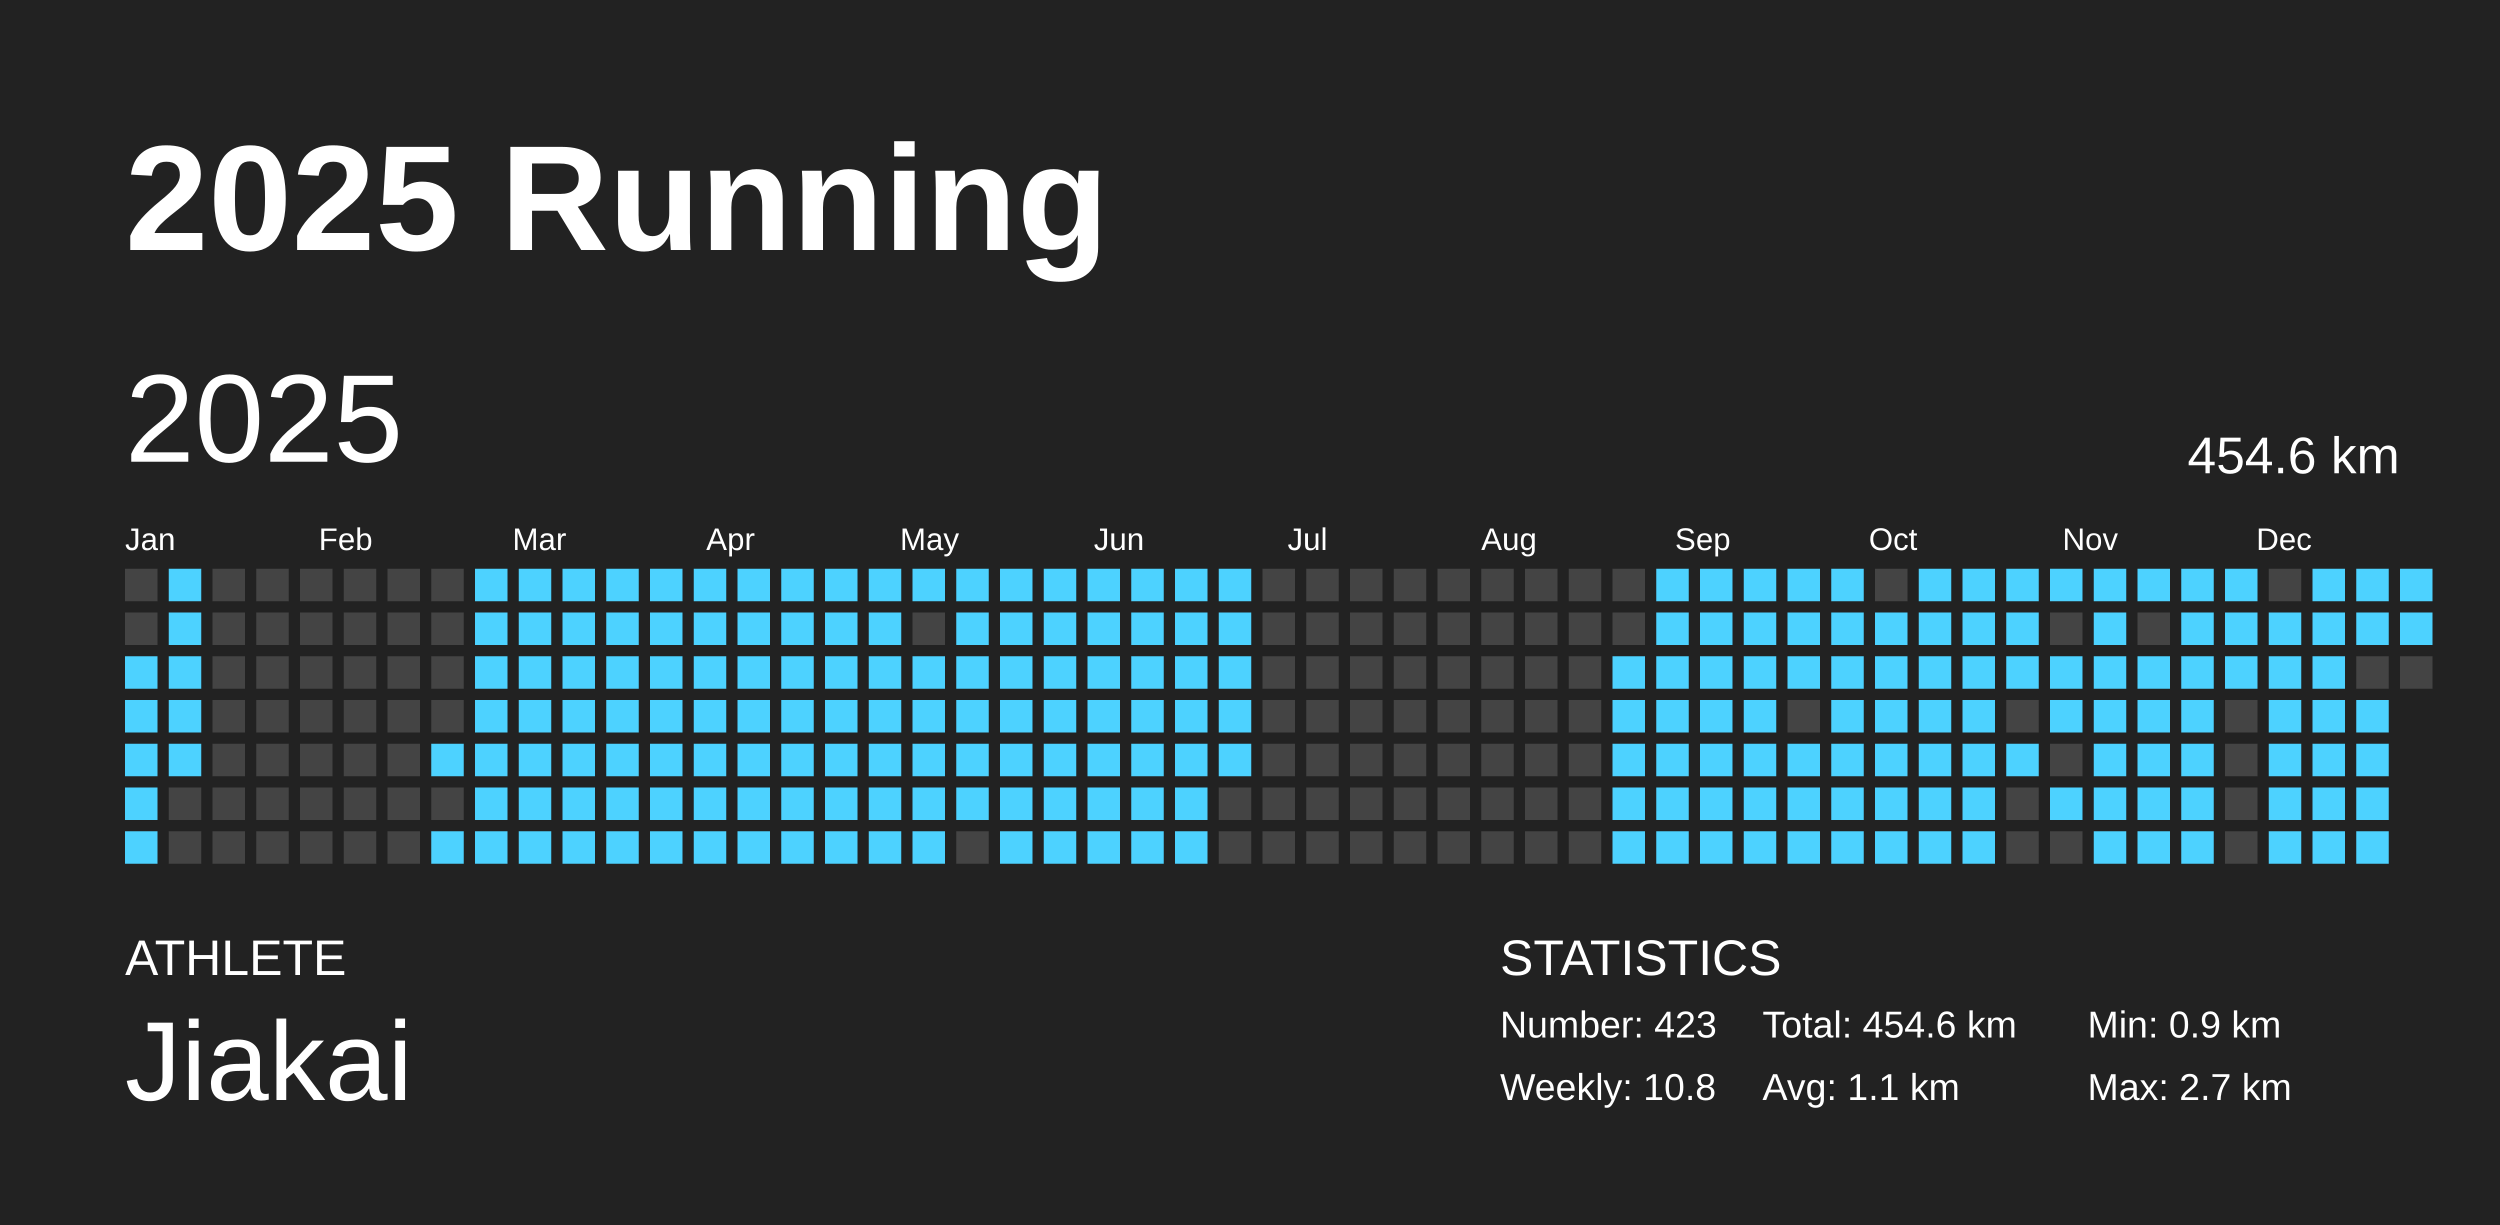
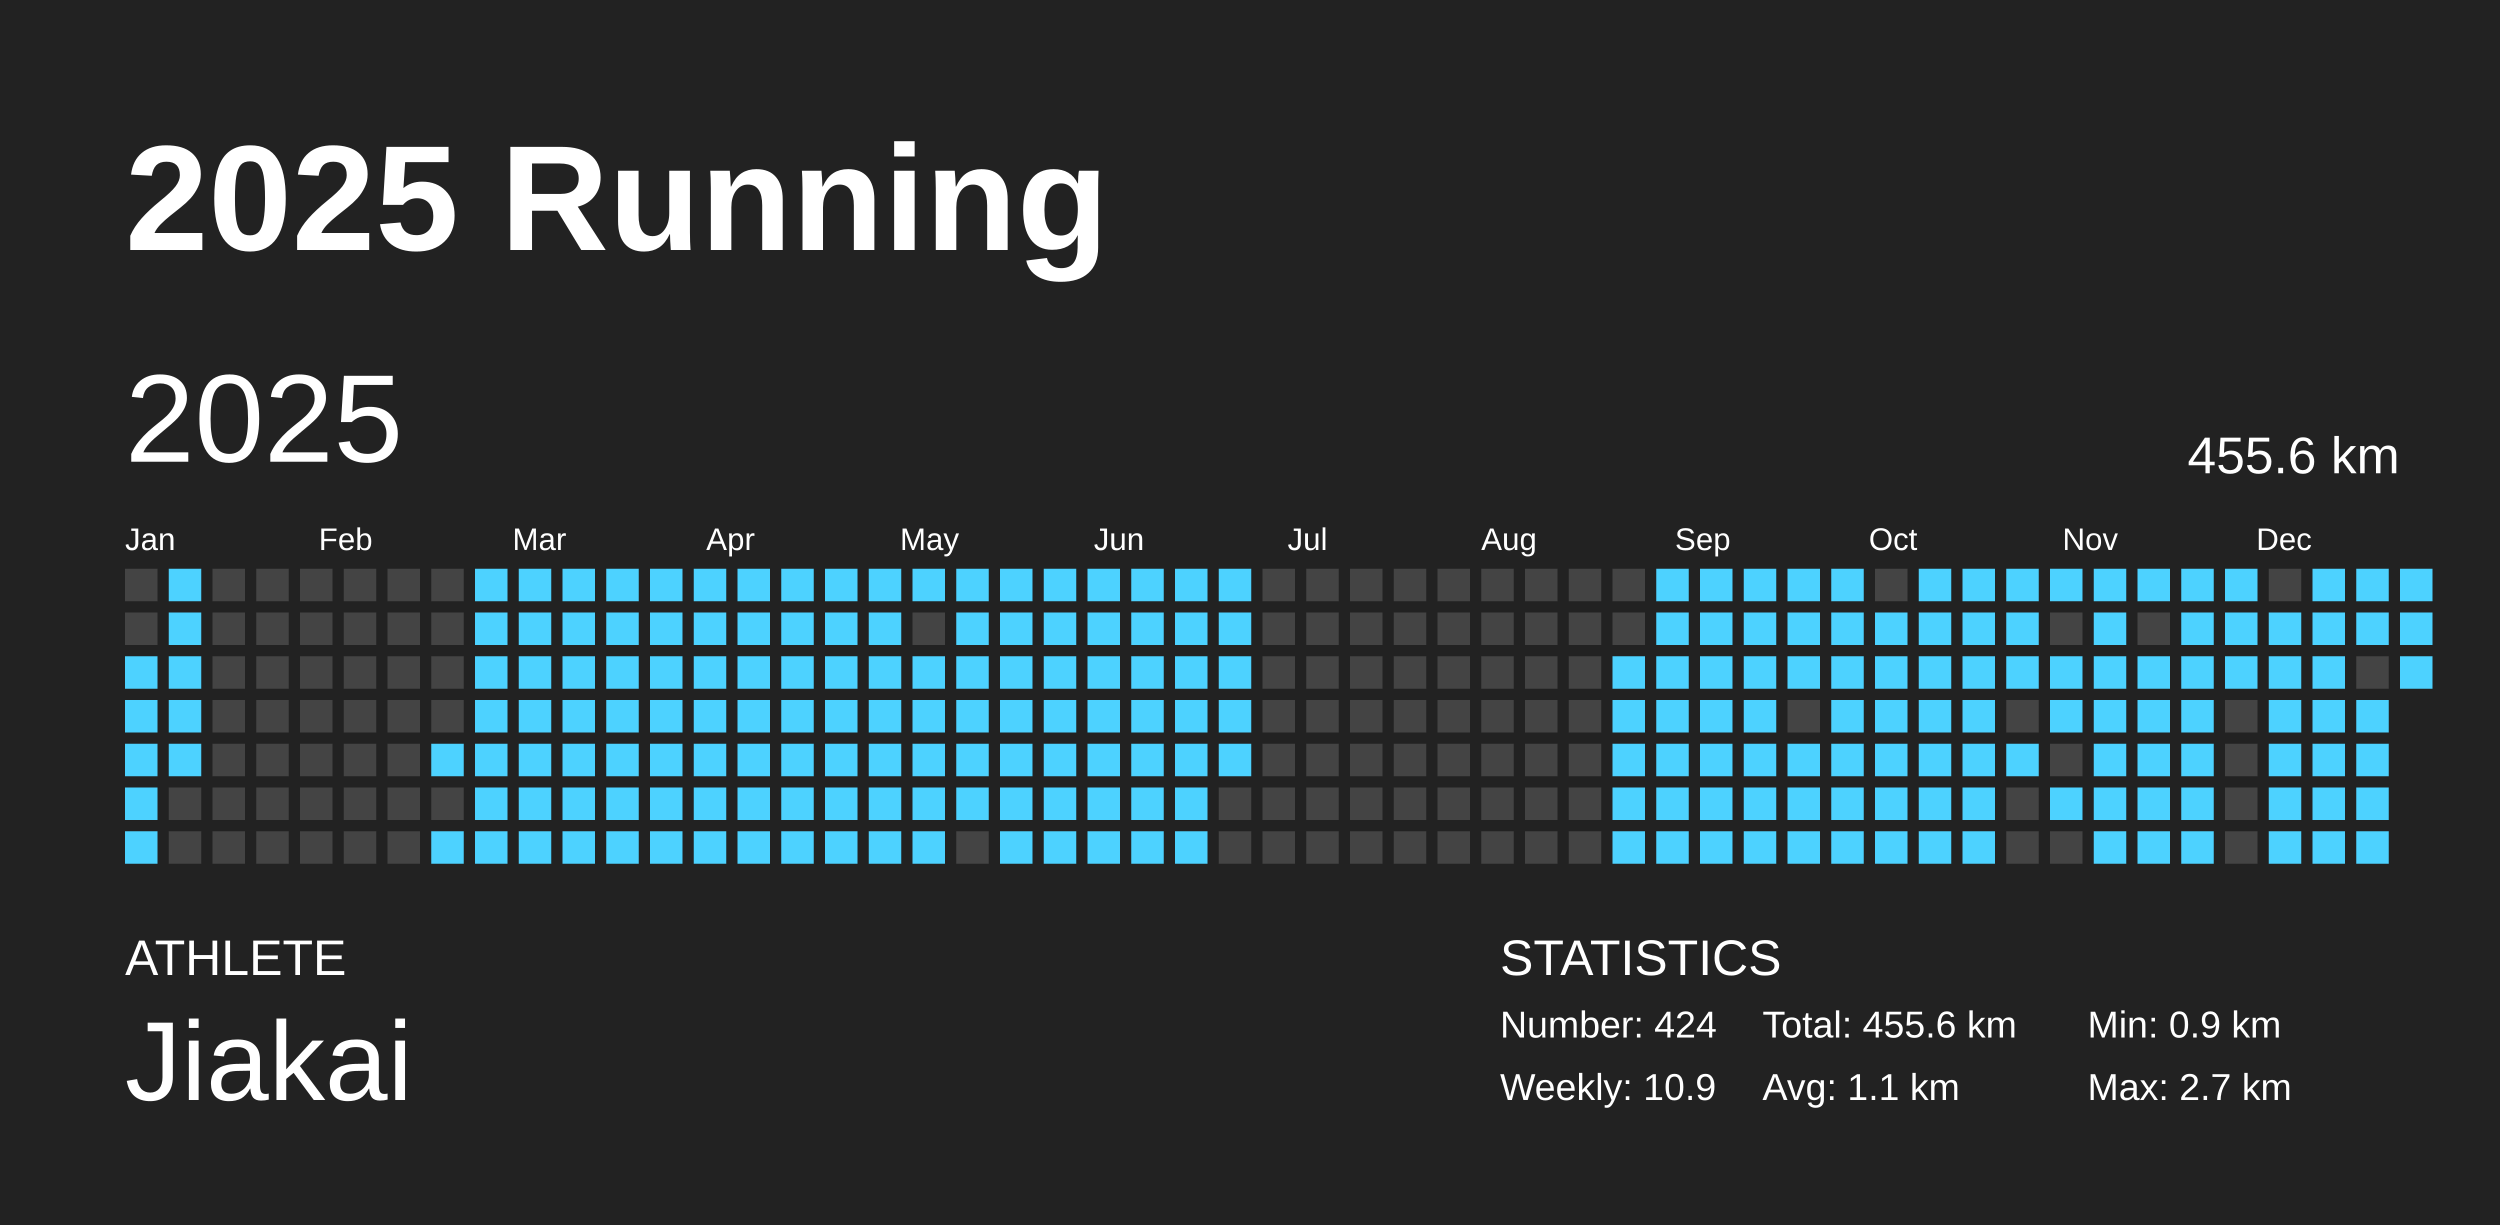
<svg xmlns="http://www.w3.org/2000/svg" baseProfile="full" height="98mm" version="1.1" viewBox="0,0,200,98" width="200mm">
  <defs />
  <rect fill="#222222" height="98" width="200" x="0" y="0" />
  <text fill="#FFFFFF" style="font-size:12px; font-family:Arial; font-weight:bold;" x="10" y="20">2025 Running</text>
  <text fill="#FFFFFF" style="font-size:4px; font-family:Arial" x="10" y="78">ATHLETE</text>
  <text fill="#FFFFFF" style="font-size:9px; font-family:Arial" x="10" y="88">Jiakai</text>
  <text fill="#FFFFFF" style="font-size:4px; font-family:Arial" x="120" y="78">STATISTICS</text>
-   <text fill="#FFFFFF" style="font-size:3px; font-family:Arial" x="120" y="83">Number: 423</text>
-   <text fill="#FFFFFF" style="font-size:3px; font-family:Arial" x="120" y="88">Weekly: 10.8</text>
-   <text fill="#FFFFFF" style="font-size:3px; font-family:Arial" x="141" y="83">Total: 454.6 km</text>
+   <text fill="#FFFFFF" style="font-size:3px; font-family:Arial" x="120" y="83">Number: 424</text>
+   <text fill="#FFFFFF" style="font-size:3px; font-family:Arial" x="120" y="88">Weekly: 10.9</text>
+   <text fill="#FFFFFF" style="font-size:3px; font-family:Arial" x="141" y="83">Total: 455.6 km</text>
  <text fill="#FFFFFF" style="font-size:3px; font-family:Arial" x="141" y="88">Avg: 1.1 km</text>
  <text fill="#FFFFFF" style="font-size:3px; font-family:Arial" x="167" y="83">Min: 0.9 km</text>
  <text fill="#FFFFFF" style="font-size:3px; font-family:Arial" x="167" y="88">Max: 2.7 km</text>
  <text dominant-baseline="hanging" fill="#FFFFFF" style="font-size:10.0px; font-family:Arial;" x="10" y="30">2025</text>
-   <text dominant-baseline="hanging" fill="#FFFFFF" style="font-size:4.125px; font-family:Arial;" x="175" y="35">454.6 km</text>
+   <text dominant-baseline="hanging" fill="#FFFFFF" style="font-size:4.125px; font-family:Arial;" x="175" y="35">455.6 km</text>
  <text fill="#FFFFFF" style="font-size:2.5px; font-family:Arial" x="10.0" y="44">Jan</text>
  <text fill="#FFFFFF" style="font-size:2.5px; font-family:Arial" x="25.5" y="44">Feb</text>
  <text fill="#FFFFFF" style="font-size:2.5px; font-family:Arial" x="41.0" y="44">Mar</text>
  <text fill="#FFFFFF" style="font-size:2.5px; font-family:Arial" x="56.5" y="44">Apr</text>
  <text fill="#FFFFFF" style="font-size:2.5px; font-family:Arial" x="72.0" y="44">May</text>
  <text fill="#FFFFFF" style="font-size:2.5px; font-family:Arial" x="87.5" y="44">Jun</text>
  <text fill="#FFFFFF" style="font-size:2.5px; font-family:Arial" x="103.0" y="44">Jul</text>
  <text fill="#FFFFFF" style="font-size:2.5px; font-family:Arial" x="118.5" y="44">Aug</text>
  <text fill="#FFFFFF" style="font-size:2.5px; font-family:Arial" x="134.0" y="44">Sep</text>
  <text fill="#FFFFFF" style="font-size:2.5px; font-family:Arial" x="149.5" y="44">Oct</text>
  <text fill="#FFFFFF" style="font-size:2.5px; font-family:Arial" x="165.0" y="44">Nov</text>
  <text fill="#FFFFFF" style="font-size:2.5px; font-family:Arial" x="180.5" y="44">Dec</text>
  <rect fill="#444444" height="2.6" width="2.6" x="10.0" y="45.5" />
  <rect fill="#444444" height="2.6" width="2.6" x="10.0" y="49.0" />
  <rect fill="#4dd2ff" height="2.6" width="2.6" x="10.0" y="52.5" />
  <rect fill="#4dd2ff" height="2.6" width="2.6" x="10.0" y="56.0" />
  <rect fill="#4dd2ff" height="2.6" width="2.6" x="10.0" y="59.5" />
  <rect fill="#4dd2ff" height="2.6" width="2.6" x="10.0" y="63.0" />
  <rect fill="#4dd2ff" height="2.6" width="2.6" x="10.0" y="66.5" />
  <rect fill="#4dd2ff" height="2.6" width="2.6" x="13.5" y="45.5" />
  <rect fill="#4dd2ff" height="2.6" width="2.6" x="13.5" y="49.0" />
  <rect fill="#4dd2ff" height="2.6" width="2.6" x="13.5" y="52.5" />
  <rect fill="#4dd2ff" height="2.6" width="2.6" x="13.5" y="56.0" />
  <rect fill="#4dd2ff" height="2.6" width="2.6" x="13.5" y="59.5" />
  <rect fill="#444444" height="2.6" width="2.6" x="13.5" y="63.0" />
  <rect fill="#444444" height="2.6" width="2.6" x="13.5" y="66.5" />
  <rect fill="#444444" height="2.6" width="2.6" x="17.0" y="45.5" />
  <rect fill="#444444" height="2.6" width="2.6" x="17.0" y="49.0" />
  <rect fill="#444444" height="2.6" width="2.6" x="17.0" y="52.5" />
  <rect fill="#444444" height="2.6" width="2.6" x="17.0" y="56.0" />
  <rect fill="#444444" height="2.6" width="2.6" x="17.0" y="59.5" />
  <rect fill="#444444" height="2.6" width="2.6" x="17.0" y="63.0" />
  <rect fill="#444444" height="2.6" width="2.6" x="17.0" y="66.5" />
  <rect fill="#444444" height="2.6" width="2.6" x="20.5" y="45.5" />
  <rect fill="#444444" height="2.6" width="2.6" x="20.5" y="49.0" />
  <rect fill="#444444" height="2.6" width="2.6" x="20.5" y="52.5" />
  <rect fill="#444444" height="2.6" width="2.6" x="20.5" y="56.0" />
  <rect fill="#444444" height="2.6" width="2.6" x="20.5" y="59.5" />
  <rect fill="#444444" height="2.6" width="2.6" x="20.5" y="63.0" />
  <rect fill="#444444" height="2.6" width="2.6" x="20.5" y="66.5" />
  <rect fill="#444444" height="2.6" width="2.6" x="24.0" y="45.5" />
  <rect fill="#444444" height="2.6" width="2.6" x="24.0" y="49.0" />
  <rect fill="#444444" height="2.6" width="2.6" x="24.0" y="52.5" />
  <rect fill="#444444" height="2.6" width="2.6" x="24.0" y="56.0" />
  <rect fill="#444444" height="2.6" width="2.6" x="24.0" y="59.5" />
  <rect fill="#444444" height="2.6" width="2.6" x="24.0" y="63.0" />
  <rect fill="#444444" height="2.6" width="2.6" x="24.0" y="66.5" />
  <rect fill="#444444" height="2.6" width="2.6" x="27.5" y="45.5" />
  <rect fill="#444444" height="2.6" width="2.6" x="27.5" y="49.0" />
  <rect fill="#444444" height="2.6" width="2.6" x="27.5" y="52.5" />
  <rect fill="#444444" height="2.6" width="2.6" x="27.5" y="56.0" />
  <rect fill="#444444" height="2.6" width="2.6" x="27.5" y="59.5" />
  <rect fill="#444444" height="2.6" width="2.6" x="27.5" y="63.0" />
  <rect fill="#444444" height="2.6" width="2.6" x="27.5" y="66.5" />
  <rect fill="#444444" height="2.6" width="2.6" x="31.0" y="45.5" />
  <rect fill="#444444" height="2.6" width="2.6" x="31.0" y="49.0" />
  <rect fill="#444444" height="2.6" width="2.6" x="31.0" y="52.5" />
  <rect fill="#444444" height="2.6" width="2.6" x="31.0" y="56.0" />
  <rect fill="#444444" height="2.6" width="2.6" x="31.0" y="59.5" />
  <rect fill="#444444" height="2.6" width="2.6" x="31.0" y="63.0" />
  <rect fill="#444444" height="2.6" width="2.6" x="31.0" y="66.5" />
  <rect fill="#444444" height="2.6" width="2.6" x="34.5" y="45.5" />
  <rect fill="#444444" height="2.6" width="2.6" x="34.5" y="49.0" />
  <rect fill="#444444" height="2.6" width="2.6" x="34.5" y="52.5" />
  <rect fill="#444444" height="2.6" width="2.6" x="34.5" y="56.0" />
  <rect fill="#4dd2ff" height="2.6" width="2.6" x="34.5" y="59.5" />
  <rect fill="#444444" height="2.6" width="2.6" x="34.5" y="63.0" />
  <rect fill="#4dd2ff" height="2.6" width="2.6" x="34.5" y="66.5" />
  <rect fill="#4dd2ff" height="2.6" width="2.6" x="38.0" y="45.5" />
  <rect fill="#4dd2ff" height="2.6" width="2.6" x="38.0" y="49.0" />
  <rect fill="#4dd2ff" height="2.6" width="2.6" x="38.0" y="52.5" />
  <rect fill="#4dd2ff" height="2.6" width="2.6" x="38.0" y="56.0" />
  <rect fill="#4dd2ff" height="2.6" width="2.6" x="38.0" y="59.5" />
  <rect fill="#4dd2ff" height="2.6" width="2.6" x="38.0" y="63.0" />
  <rect fill="#4dd2ff" height="2.6" width="2.6" x="38.0" y="66.5" />
  <rect fill="#4dd2ff" height="2.6" width="2.6" x="41.5" y="45.5" />
  <rect fill="#4dd2ff" height="2.6" width="2.6" x="41.5" y="49.0" />
  <rect fill="#4dd2ff" height="2.6" width="2.6" x="41.5" y="52.5" />
  <rect fill="#4dd2ff" height="2.6" width="2.6" x="41.5" y="56.0" />
  <rect fill="#4dd2ff" height="2.6" width="2.6" x="41.5" y="59.5" />
  <rect fill="#4dd2ff" height="2.6" width="2.6" x="41.5" y="63.0" />
  <rect fill="#4dd2ff" height="2.6" width="2.6" x="41.5" y="66.5" />
  <rect fill="#4dd2ff" height="2.6" width="2.6" x="45.0" y="45.5" />
  <rect fill="#4dd2ff" height="2.6" width="2.6" x="45.0" y="49.0" />
  <rect fill="#4dd2ff" height="2.6" width="2.6" x="45.0" y="52.5" />
  <rect fill="#4dd2ff" height="2.6" width="2.6" x="45.0" y="56.0" />
  <rect fill="#4dd2ff" height="2.6" width="2.6" x="45.0" y="59.5" />
  <rect fill="#4dd2ff" height="2.6" width="2.6" x="45.0" y="63.0" />
  <rect fill="#4dd2ff" height="2.6" width="2.6" x="45.0" y="66.5" />
  <rect fill="#4dd2ff" height="2.6" width="2.6" x="48.5" y="45.5" />
  <rect fill="#4dd2ff" height="2.6" width="2.6" x="48.5" y="49.0" />
  <rect fill="#4dd2ff" height="2.6" width="2.6" x="48.5" y="52.5" />
  <rect fill="#4dd2ff" height="2.6" width="2.6" x="48.5" y="56.0" />
  <rect fill="#4dd2ff" height="2.6" width="2.6" x="48.5" y="59.5" />
  <rect fill="#4dd2ff" height="2.6" width="2.6" x="48.5" y="63.0" />
  <rect fill="#4dd2ff" height="2.6" width="2.6" x="48.5" y="66.5" />
  <rect fill="#4dd2ff" height="2.6" width="2.6" x="52.0" y="45.5" />
  <rect fill="#4dd2ff" height="2.6" width="2.6" x="52.0" y="49.0" />
  <rect fill="#4dd2ff" height="2.6" width="2.6" x="52.0" y="52.5" />
  <rect fill="#4dd2ff" height="2.6" width="2.6" x="52.0" y="56.0" />
  <rect fill="#4dd2ff" height="2.6" width="2.6" x="52.0" y="59.5" />
  <rect fill="#4dd2ff" height="2.6" width="2.6" x="52.0" y="63.0" />
  <rect fill="#4dd2ff" height="2.6" width="2.6" x="52.0" y="66.5" />
  <rect fill="#4dd2ff" height="2.6" width="2.6" x="55.5" y="45.5" />
  <rect fill="#4dd2ff" height="2.6" width="2.6" x="55.5" y="49.0" />
  <rect fill="#4dd2ff" height="2.6" width="2.6" x="55.5" y="52.5" />
  <rect fill="#4dd2ff" height="2.6" width="2.6" x="55.5" y="56.0" />
  <rect fill="#4dd2ff" height="2.6" width="2.6" x="55.5" y="59.5" />
  <rect fill="#4dd2ff" height="2.6" width="2.6" x="55.5" y="63.0" />
  <rect fill="#4dd2ff" height="2.6" width="2.6" x="55.5" y="66.5" />
  <rect fill="#4dd2ff" height="2.6" width="2.6" x="59.0" y="45.5" />
  <rect fill="#4dd2ff" height="2.6" width="2.6" x="59.0" y="49.0" />
  <rect fill="#4dd2ff" height="2.6" width="2.6" x="59.0" y="52.5" />
  <rect fill="#4dd2ff" height="2.6" width="2.6" x="59.0" y="56.0" />
  <rect fill="#4dd2ff" height="2.6" width="2.6" x="59.0" y="59.5" />
  <rect fill="#4dd2ff" height="2.6" width="2.6" x="59.0" y="63.0" />
  <rect fill="#4dd2ff" height="2.6" width="2.6" x="59.0" y="66.5" />
  <rect fill="#4dd2ff" height="2.6" width="2.6" x="62.5" y="45.5" />
  <rect fill="#4dd2ff" height="2.6" width="2.6" x="62.5" y="49.0" />
  <rect fill="#4dd2ff" height="2.6" width="2.6" x="62.5" y="52.5" />
  <rect fill="#4dd2ff" height="2.6" width="2.6" x="62.5" y="56.0" />
  <rect fill="#4dd2ff" height="2.6" width="2.6" x="62.5" y="59.5" />
  <rect fill="#4dd2ff" height="2.6" width="2.6" x="62.5" y="63.0" />
  <rect fill="#4dd2ff" height="2.6" width="2.6" x="62.5" y="66.5" />
  <rect fill="#4dd2ff" height="2.6" width="2.6" x="66.0" y="45.5" />
  <rect fill="#4dd2ff" height="2.6" width="2.6" x="66.0" y="49.0" />
  <rect fill="#4dd2ff" height="2.6" width="2.6" x="66.0" y="52.5" />
  <rect fill="#4dd2ff" height="2.6" width="2.6" x="66.0" y="56.0" />
  <rect fill="#4dd2ff" height="2.6" width="2.6" x="66.0" y="59.5" />
  <rect fill="#4dd2ff" height="2.6" width="2.6" x="66.0" y="63.0" />
  <rect fill="#4dd2ff" height="2.6" width="2.6" x="66.0" y="66.5" />
  <rect fill="#4dd2ff" height="2.6" width="2.6" x="69.5" y="45.5" />
  <rect fill="#4dd2ff" height="2.6" width="2.6" x="69.5" y="49.0" />
  <rect fill="#4dd2ff" height="2.6" width="2.6" x="69.5" y="52.5" />
  <rect fill="#4dd2ff" height="2.6" width="2.6" x="69.5" y="56.0" />
  <rect fill="#4dd2ff" height="2.6" width="2.6" x="69.5" y="59.5" />
  <rect fill="#4dd2ff" height="2.6" width="2.6" x="69.5" y="63.0" />
  <rect fill="#4dd2ff" height="2.6" width="2.6" x="69.5" y="66.5" />
  <rect fill="#4dd2ff" height="2.6" width="2.6" x="73.0" y="45.5" />
  <rect fill="#444444" height="2.6" width="2.6" x="73.0" y="49.0" />
  <rect fill="#4dd2ff" height="2.6" width="2.6" x="73.0" y="52.5" />
  <rect fill="#4dd2ff" height="2.6" width="2.6" x="73.0" y="56.0" />
  <rect fill="#4dd2ff" height="2.6" width="2.6" x="73.0" y="59.5" />
  <rect fill="#4dd2ff" height="2.6" width="2.6" x="73.0" y="63.0" />
  <rect fill="#4dd2ff" height="2.6" width="2.6" x="73.0" y="66.5" />
  <rect fill="#4dd2ff" height="2.6" width="2.6" x="76.5" y="45.5" />
  <rect fill="#4dd2ff" height="2.6" width="2.6" x="76.5" y="49.0" />
  <rect fill="#4dd2ff" height="2.6" width="2.6" x="76.5" y="52.5" />
  <rect fill="#4dd2ff" height="2.6" width="2.6" x="76.5" y="56.0" />
  <rect fill="#4dd2ff" height="2.6" width="2.6" x="76.5" y="59.5" />
  <rect fill="#4dd2ff" height="2.6" width="2.6" x="76.5" y="63.0" />
  <rect fill="#444444" height="2.6" width="2.6" x="76.5" y="66.5" />
  <rect fill="#4dd2ff" height="2.6" width="2.6" x="80.0" y="45.5" />
  <rect fill="#4dd2ff" height="2.6" width="2.6" x="80.0" y="49.0" />
  <rect fill="#4dd2ff" height="2.6" width="2.6" x="80.0" y="52.5" />
  <rect fill="#4dd2ff" height="2.6" width="2.6" x="80.0" y="56.0" />
  <rect fill="#4dd2ff" height="2.6" width="2.6" x="80.0" y="59.5" />
  <rect fill="#4dd2ff" height="2.6" width="2.6" x="80.0" y="63.0" />
  <rect fill="#4dd2ff" height="2.6" width="2.6" x="80.0" y="66.5" />
  <rect fill="#4dd2ff" height="2.6" width="2.6" x="83.5" y="45.5" />
  <rect fill="#4dd2ff" height="2.6" width="2.6" x="83.5" y="49.0" />
  <rect fill="#4dd2ff" height="2.6" width="2.6" x="83.5" y="52.5" />
  <rect fill="#4dd2ff" height="2.6" width="2.6" x="83.5" y="56.0" />
  <rect fill="#4dd2ff" height="2.6" width="2.6" x="83.5" y="59.5" />
  <rect fill="#4dd2ff" height="2.6" width="2.6" x="83.5" y="63.0" />
  <rect fill="#4dd2ff" height="2.6" width="2.6" x="83.5" y="66.5" />
  <rect fill="#4dd2ff" height="2.6" width="2.6" x="87.0" y="45.5" />
  <rect fill="#4dd2ff" height="2.6" width="2.6" x="87.0" y="49.0" />
  <rect fill="#4dd2ff" height="2.6" width="2.6" x="87.0" y="52.5" />
  <rect fill="#4dd2ff" height="2.6" width="2.6" x="87.0" y="56.0" />
  <rect fill="#4dd2ff" height="2.6" width="2.6" x="87.0" y="59.5" />
  <rect fill="#4dd2ff" height="2.6" width="2.6" x="87.0" y="63.0" />
  <rect fill="#4dd2ff" height="2.6" width="2.6" x="87.0" y="66.5" />
  <rect fill="#4dd2ff" height="2.6" width="2.6" x="90.5" y="45.5" />
  <rect fill="#4dd2ff" height="2.6" width="2.6" x="90.5" y="49.0" />
  <rect fill="#4dd2ff" height="2.6" width="2.6" x="90.5" y="52.5" />
  <rect fill="#4dd2ff" height="2.6" width="2.6" x="90.5" y="56.0" />
  <rect fill="#4dd2ff" height="2.6" width="2.6" x="90.5" y="59.5" />
  <rect fill="#4dd2ff" height="2.6" width="2.6" x="90.5" y="63.0" />
  <rect fill="#4dd2ff" height="2.6" width="2.6" x="90.5" y="66.5" />
  <rect fill="#4dd2ff" height="2.6" width="2.6" x="94.0" y="45.5" />
  <rect fill="#4dd2ff" height="2.6" width="2.6" x="94.0" y="49.0" />
  <rect fill="#4dd2ff" height="2.6" width="2.6" x="94.0" y="52.5" />
  <rect fill="#4dd2ff" height="2.6" width="2.6" x="94.0" y="56.0" />
  <rect fill="#4dd2ff" height="2.6" width="2.6" x="94.0" y="59.5" />
  <rect fill="#4dd2ff" height="2.6" width="2.6" x="94.0" y="63.0" />
  <rect fill="#4dd2ff" height="2.6" width="2.6" x="94.0" y="66.5" />
  <rect fill="#4dd2ff" height="2.6" width="2.6" x="97.5" y="45.5" />
  <rect fill="#4dd2ff" height="2.6" width="2.6" x="97.5" y="49.0" />
  <rect fill="#4dd2ff" height="2.6" width="2.6" x="97.5" y="52.5" />
  <rect fill="#4dd2ff" height="2.6" width="2.6" x="97.5" y="56.0" />
  <rect fill="#4dd2ff" height="2.6" width="2.6" x="97.5" y="59.5" />
  <rect fill="#444444" height="2.6" width="2.6" x="97.5" y="63.0" />
  <rect fill="#444444" height="2.6" width="2.6" x="97.5" y="66.5" />
  <rect fill="#444444" height="2.6" width="2.6" x="101.0" y="45.5" />
  <rect fill="#444444" height="2.6" width="2.6" x="101.0" y="49.0" />
  <rect fill="#444444" height="2.6" width="2.6" x="101.0" y="52.5" />
  <rect fill="#444444" height="2.6" width="2.6" x="101.0" y="56.0" />
  <rect fill="#444444" height="2.6" width="2.6" x="101.0" y="59.5" />
  <rect fill="#444444" height="2.6" width="2.6" x="101.0" y="63.0" />
  <rect fill="#444444" height="2.6" width="2.6" x="101.0" y="66.5" />
  <rect fill="#444444" height="2.6" width="2.6" x="104.5" y="45.5" />
  <rect fill="#444444" height="2.6" width="2.6" x="104.5" y="49.0" />
  <rect fill="#444444" height="2.6" width="2.6" x="104.5" y="52.5" />
  <rect fill="#444444" height="2.6" width="2.6" x="104.5" y="56.0" />
  <rect fill="#444444" height="2.6" width="2.6" x="104.5" y="59.5" />
  <rect fill="#444444" height="2.6" width="2.6" x="104.5" y="63.0" />
  <rect fill="#444444" height="2.6" width="2.6" x="104.5" y="66.5" />
  <rect fill="#444444" height="2.6" width="2.6" x="108.0" y="45.5" />
  <rect fill="#444444" height="2.6" width="2.6" x="108.0" y="49.0" />
  <rect fill="#444444" height="2.6" width="2.6" x="108.0" y="52.5" />
  <rect fill="#444444" height="2.6" width="2.6" x="108.0" y="56.0" />
  <rect fill="#444444" height="2.6" width="2.6" x="108.0" y="59.5" />
  <rect fill="#444444" height="2.6" width="2.6" x="108.0" y="63.0" />
  <rect fill="#444444" height="2.6" width="2.6" x="108.0" y="66.5" />
  <rect fill="#444444" height="2.6" width="2.6" x="111.5" y="45.5" />
  <rect fill="#444444" height="2.6" width="2.6" x="111.5" y="49.0" />
  <rect fill="#444444" height="2.6" width="2.6" x="111.5" y="52.5" />
  <rect fill="#444444" height="2.6" width="2.6" x="111.5" y="56.0" />
  <rect fill="#444444" height="2.6" width="2.6" x="111.5" y="59.5" />
  <rect fill="#444444" height="2.6" width="2.6" x="111.5" y="63.0" />
  <rect fill="#444444" height="2.6" width="2.6" x="111.5" y="66.5" />
  <rect fill="#444444" height="2.6" width="2.6" x="115.0" y="45.5" />
  <rect fill="#444444" height="2.6" width="2.6" x="115.0" y="49.0" />
  <rect fill="#444444" height="2.6" width="2.6" x="115.0" y="52.5" />
  <rect fill="#444444" height="2.6" width="2.6" x="115.0" y="56.0" />
  <rect fill="#444444" height="2.6" width="2.6" x="115.0" y="59.5" />
  <rect fill="#444444" height="2.6" width="2.6" x="115.0" y="63.0" />
  <rect fill="#444444" height="2.6" width="2.6" x="115.0" y="66.5" />
  <rect fill="#444444" height="2.6" width="2.6" x="118.5" y="45.5" />
  <rect fill="#444444" height="2.6" width="2.6" x="118.5" y="49.0" />
  <rect fill="#444444" height="2.6" width="2.6" x="118.5" y="52.5" />
  <rect fill="#444444" height="2.6" width="2.6" x="118.5" y="56.0" />
  <rect fill="#444444" height="2.6" width="2.6" x="118.5" y="59.5" />
  <rect fill="#444444" height="2.6" width="2.6" x="118.5" y="63.0" />
  <rect fill="#444444" height="2.6" width="2.6" x="118.5" y="66.5" />
  <rect fill="#444444" height="2.6" width="2.6" x="122.0" y="45.5" />
  <rect fill="#444444" height="2.6" width="2.6" x="122.0" y="49.0" />
  <rect fill="#444444" height="2.6" width="2.6" x="122.0" y="52.5" />
  <rect fill="#444444" height="2.6" width="2.6" x="122.0" y="56.0" />
  <rect fill="#444444" height="2.6" width="2.6" x="122.0" y="59.5" />
  <rect fill="#444444" height="2.6" width="2.6" x="122.0" y="63.0" />
  <rect fill="#444444" height="2.6" width="2.6" x="122.0" y="66.5" />
  <rect fill="#444444" height="2.6" width="2.6" x="125.5" y="45.5" />
  <rect fill="#444444" height="2.6" width="2.6" x="125.5" y="49.0" />
  <rect fill="#444444" height="2.6" width="2.6" x="125.5" y="52.5" />
  <rect fill="#444444" height="2.6" width="2.6" x="125.5" y="56.0" />
  <rect fill="#444444" height="2.6" width="2.6" x="125.5" y="59.5" />
  <rect fill="#444444" height="2.6" width="2.6" x="125.5" y="63.0" />
  <rect fill="#444444" height="2.6" width="2.6" x="125.5" y="66.5" />
  <rect fill="#444444" height="2.6" width="2.6" x="129.0" y="45.5" />
  <rect fill="#444444" height="2.6" width="2.6" x="129.0" y="49.0" />
  <rect fill="#4dd2ff" height="2.6" width="2.6" x="129.0" y="52.5" />
  <rect fill="#4dd2ff" height="2.6" width="2.6" x="129.0" y="56.0" />
  <rect fill="#4dd2ff" height="2.6" width="2.6" x="129.0" y="59.5" />
  <rect fill="#4dd2ff" height="2.6" width="2.6" x="129.0" y="63.0" />
  <rect fill="#4dd2ff" height="2.6" width="2.6" x="129.0" y="66.5" />
  <rect fill="#4dd2ff" height="2.6" width="2.6" x="132.5" y="45.5" />
  <rect fill="#4dd2ff" height="2.6" width="2.6" x="132.5" y="49.0" />
  <rect fill="#4dd2ff" height="2.6" width="2.6" x="132.5" y="52.5" />
  <rect fill="#4dd2ff" height="2.6" width="2.6" x="132.5" y="56.0" />
  <rect fill="#4dd2ff" height="2.6" width="2.6" x="132.5" y="59.5" />
  <rect fill="#4dd2ff" height="2.6" width="2.6" x="132.5" y="63.0" />
  <rect fill="#4dd2ff" height="2.6" width="2.6" x="132.5" y="66.5" />
  <rect fill="#4dd2ff" height="2.6" width="2.6" x="136.0" y="45.5" />
  <rect fill="#4dd2ff" height="2.6" width="2.6" x="136.0" y="49.0" />
  <rect fill="#4dd2ff" height="2.6" width="2.6" x="136.0" y="52.5" />
  <rect fill="#4dd2ff" height="2.6" width="2.6" x="136.0" y="56.0" />
  <rect fill="#4dd2ff" height="2.6" width="2.6" x="136.0" y="59.5" />
  <rect fill="#4dd2ff" height="2.6" width="2.6" x="136.0" y="63.0" />
  <rect fill="#4dd2ff" height="2.6" width="2.6" x="136.0" y="66.5" />
  <rect fill="#4dd2ff" height="2.6" width="2.6" x="139.5" y="45.5" />
  <rect fill="#4dd2ff" height="2.6" width="2.6" x="139.5" y="49.0" />
  <rect fill="#4dd2ff" height="2.6" width="2.6" x="139.5" y="52.5" />
  <rect fill="#4dd2ff" height="2.6" width="2.6" x="139.5" y="56.0" />
  <rect fill="#4dd2ff" height="2.6" width="2.6" x="139.5" y="59.5" />
  <rect fill="#4dd2ff" height="2.6" width="2.6" x="139.5" y="63.0" />
  <rect fill="#4dd2ff" height="2.6" width="2.6" x="139.5" y="66.5" />
  <rect fill="#4dd2ff" height="2.6" width="2.6" x="143.0" y="45.5" />
  <rect fill="#4dd2ff" height="2.6" width="2.6" x="143.0" y="49.0" />
  <rect fill="#4dd2ff" height="2.6" width="2.6" x="143.0" y="52.5" />
  <rect fill="#444444" height="2.6" width="2.6" x="143.0" y="56.0" />
  <rect fill="#4dd2ff" height="2.6" width="2.6" x="143.0" y="59.5" />
  <rect fill="#4dd2ff" height="2.6" width="2.6" x="143.0" y="63.0" />
  <rect fill="#4dd2ff" height="2.6" width="2.6" x="143.0" y="66.5" />
  <rect fill="#4dd2ff" height="2.6" width="2.6" x="146.5" y="45.5" />
  <rect fill="#4dd2ff" height="2.6" width="2.6" x="146.5" y="49.0" />
  <rect fill="#4dd2ff" height="2.6" width="2.6" x="146.5" y="52.5" />
  <rect fill="#4dd2ff" height="2.6" width="2.6" x="146.5" y="56.0" />
  <rect fill="#4dd2ff" height="2.6" width="2.6" x="146.5" y="59.5" />
  <rect fill="#4dd2ff" height="2.6" width="2.6" x="146.5" y="63.0" />
  <rect fill="#4dd2ff" height="2.6" width="2.6" x="146.5" y="66.5" />
  <rect fill="#444444" height="2.6" width="2.6" x="150.0" y="45.5" />
  <rect fill="#4dd2ff" height="2.6" width="2.6" x="150.0" y="49.0" />
  <rect fill="#4dd2ff" height="2.6" width="2.6" x="150.0" y="52.5" />
  <rect fill="#4dd2ff" height="2.6" width="2.6" x="150.0" y="56.0" />
  <rect fill="#4dd2ff" height="2.6" width="2.6" x="150.0" y="59.5" />
  <rect fill="#4dd2ff" height="2.6" width="2.6" x="150.0" y="63.0" />
  <rect fill="#4dd2ff" height="2.6" width="2.6" x="150.0" y="66.5" />
  <rect fill="#4dd2ff" height="2.6" width="2.6" x="153.5" y="45.5" />
  <rect fill="#4dd2ff" height="2.6" width="2.6" x="153.5" y="49.0" />
  <rect fill="#4dd2ff" height="2.6" width="2.6" x="153.5" y="52.5" />
  <rect fill="#4dd2ff" height="2.6" width="2.6" x="153.5" y="56.0" />
  <rect fill="#4dd2ff" height="2.6" width="2.6" x="153.5" y="59.5" />
  <rect fill="#4dd2ff" height="2.6" width="2.6" x="153.5" y="63.0" />
  <rect fill="#4dd2ff" height="2.6" width="2.6" x="153.5" y="66.5" />
  <rect fill="#4dd2ff" height="2.6" width="2.6" x="157.0" y="45.5" />
  <rect fill="#4dd2ff" height="2.6" width="2.6" x="157.0" y="49.0" />
  <rect fill="#4dd2ff" height="2.6" width="2.6" x="157.0" y="52.5" />
  <rect fill="#4dd2ff" height="2.6" width="2.6" x="157.0" y="56.0" />
  <rect fill="#4dd2ff" height="2.6" width="2.6" x="157.0" y="59.5" />
  <rect fill="#4dd2ff" height="2.6" width="2.6" x="157.0" y="63.0" />
  <rect fill="#4dd2ff" height="2.6" width="2.6" x="157.0" y="66.5" />
  <rect fill="#4dd2ff" height="2.6" width="2.6" x="160.5" y="45.5" />
  <rect fill="#4dd2ff" height="2.6" width="2.6" x="160.5" y="49.0" />
  <rect fill="#4dd2ff" height="2.6" width="2.6" x="160.5" y="52.5" />
  <rect fill="#444444" height="2.6" width="2.6" x="160.5" y="56.0" />
  <rect fill="#4dd2ff" height="2.6" width="2.6" x="160.5" y="59.5" />
  <rect fill="#444444" height="2.6" width="2.6" x="160.5" y="63.0" />
  <rect fill="#444444" height="2.6" width="2.6" x="160.5" y="66.5" />
  <rect fill="#4dd2ff" height="2.6" width="2.6" x="164.0" y="45.5" />
  <rect fill="#444444" height="2.6" width="2.6" x="164.0" y="49.0" />
  <rect fill="#4dd2ff" height="2.6" width="2.6" x="164.0" y="52.5" />
  <rect fill="#4dd2ff" height="2.6" width="2.6" x="164.0" y="56.0" />
  <rect fill="#444444" height="2.6" width="2.6" x="164.0" y="59.5" />
  <rect fill="#4dd2ff" height="2.6" width="2.6" x="164.0" y="63.0" />
  <rect fill="#444444" height="2.6" width="2.6" x="164.0" y="66.5" />
  <rect fill="#4dd2ff" height="2.6" width="2.6" x="167.5" y="45.5" />
  <rect fill="#4dd2ff" height="2.6" width="2.6" x="167.5" y="49.0" />
  <rect fill="#4dd2ff" height="2.6" width="2.6" x="167.5" y="52.5" />
  <rect fill="#4dd2ff" height="2.6" width="2.6" x="167.5" y="56.0" />
  <rect fill="#4dd2ff" height="2.6" width="2.6" x="167.5" y="59.5" />
  <rect fill="#4dd2ff" height="2.6" width="2.6" x="167.5" y="63.0" />
  <rect fill="#4dd2ff" height="2.6" width="2.6" x="167.5" y="66.5" />
  <rect fill="#4dd2ff" height="2.6" width="2.6" x="171.0" y="45.5" />
  <rect fill="#444444" height="2.6" width="2.6" x="171.0" y="49.0" />
  <rect fill="#4dd2ff" height="2.6" width="2.6" x="171.0" y="52.5" />
  <rect fill="#4dd2ff" height="2.6" width="2.6" x="171.0" y="56.0" />
  <rect fill="#4dd2ff" height="2.6" width="2.6" x="171.0" y="59.5" />
  <rect fill="#4dd2ff" height="2.6" width="2.6" x="171.0" y="63.0" />
  <rect fill="#4dd2ff" height="2.6" width="2.6" x="171.0" y="66.5" />
  <rect fill="#4dd2ff" height="2.6" width="2.6" x="174.5" y="45.5" />
  <rect fill="#4dd2ff" height="2.6" width="2.6" x="174.5" y="49.0" />
  <rect fill="#4dd2ff" height="2.6" width="2.6" x="174.5" y="52.5" />
  <rect fill="#4dd2ff" height="2.6" width="2.6" x="174.5" y="56.0" />
  <rect fill="#4dd2ff" height="2.6" width="2.6" x="174.5" y="59.5" />
  <rect fill="#4dd2ff" height="2.6" width="2.6" x="174.5" y="63.0" />
  <rect fill="#4dd2ff" height="2.6" width="2.6" x="174.5" y="66.5" />
  <rect fill="#4dd2ff" height="2.6" width="2.6" x="178.0" y="45.5" />
  <rect fill="#4dd2ff" height="2.6" width="2.6" x="178.0" y="49.0" />
  <rect fill="#4dd2ff" height="2.6" width="2.6" x="178.0" y="52.5" />
  <rect fill="#444444" height="2.6" width="2.6" x="178.0" y="56.0" />
  <rect fill="#444444" height="2.6" width="2.6" x="178.0" y="59.5" />
  <rect fill="#444444" height="2.6" width="2.6" x="178.0" y="63.0" />
  <rect fill="#444444" height="2.6" width="2.6" x="178.0" y="66.5" />
  <rect fill="#444444" height="2.6" width="2.6" x="181.5" y="45.5" />
  <rect fill="#4dd2ff" height="2.6" width="2.6" x="181.5" y="49.0" />
  <rect fill="#4dd2ff" height="2.6" width="2.6" x="181.5" y="52.5" />
  <rect fill="#4dd2ff" height="2.6" width="2.6" x="181.5" y="56.0" />
  <rect fill="#4dd2ff" height="2.6" width="2.6" x="181.5" y="59.5" />
  <rect fill="#4dd2ff" height="2.6" width="2.6" x="181.5" y="63.0" />
  <rect fill="#4dd2ff" height="2.6" width="2.6" x="181.5" y="66.5" />
  <rect fill="#4dd2ff" height="2.6" width="2.6" x="185.0" y="45.5" />
  <rect fill="#4dd2ff" height="2.6" width="2.6" x="185.0" y="49.0" />
  <rect fill="#4dd2ff" height="2.6" width="2.6" x="185.0" y="52.5" />
  <rect fill="#4dd2ff" height="2.6" width="2.6" x="185.0" y="56.0" />
  <rect fill="#4dd2ff" height="2.6" width="2.6" x="185.0" y="59.5" />
  <rect fill="#4dd2ff" height="2.6" width="2.6" x="185.0" y="63.0" />
  <rect fill="#4dd2ff" height="2.6" width="2.6" x="185.0" y="66.5" />
  <rect fill="#4dd2ff" height="2.6" width="2.6" x="188.5" y="45.5" />
  <rect fill="#4dd2ff" height="2.6" width="2.6" x="188.5" y="49.0" />
  <rect fill="#444444" height="2.6" width="2.6" x="188.5" y="52.5" />
  <rect fill="#4dd2ff" height="2.6" width="2.6" x="188.5" y="56.0" />
  <rect fill="#4dd2ff" height="2.6" width="2.6" x="188.5" y="59.5" />
  <rect fill="#4dd2ff" height="2.6" width="2.6" x="188.5" y="63.0" />
  <rect fill="#4dd2ff" height="2.6" width="2.6" x="188.5" y="66.5" />
  <rect fill="#4dd2ff" height="2.6" width="2.6" x="192.0" y="45.5" />
  <rect fill="#4dd2ff" height="2.6" width="2.6" x="192.0" y="49.0" />
-   <rect fill="#444444" height="2.6" width="2.6" x="192.0" y="52.5" />
+   <rect fill="#4dd2ff" height="2.6" width="2.6" x="192.0" y="52.5" />
</svg>
